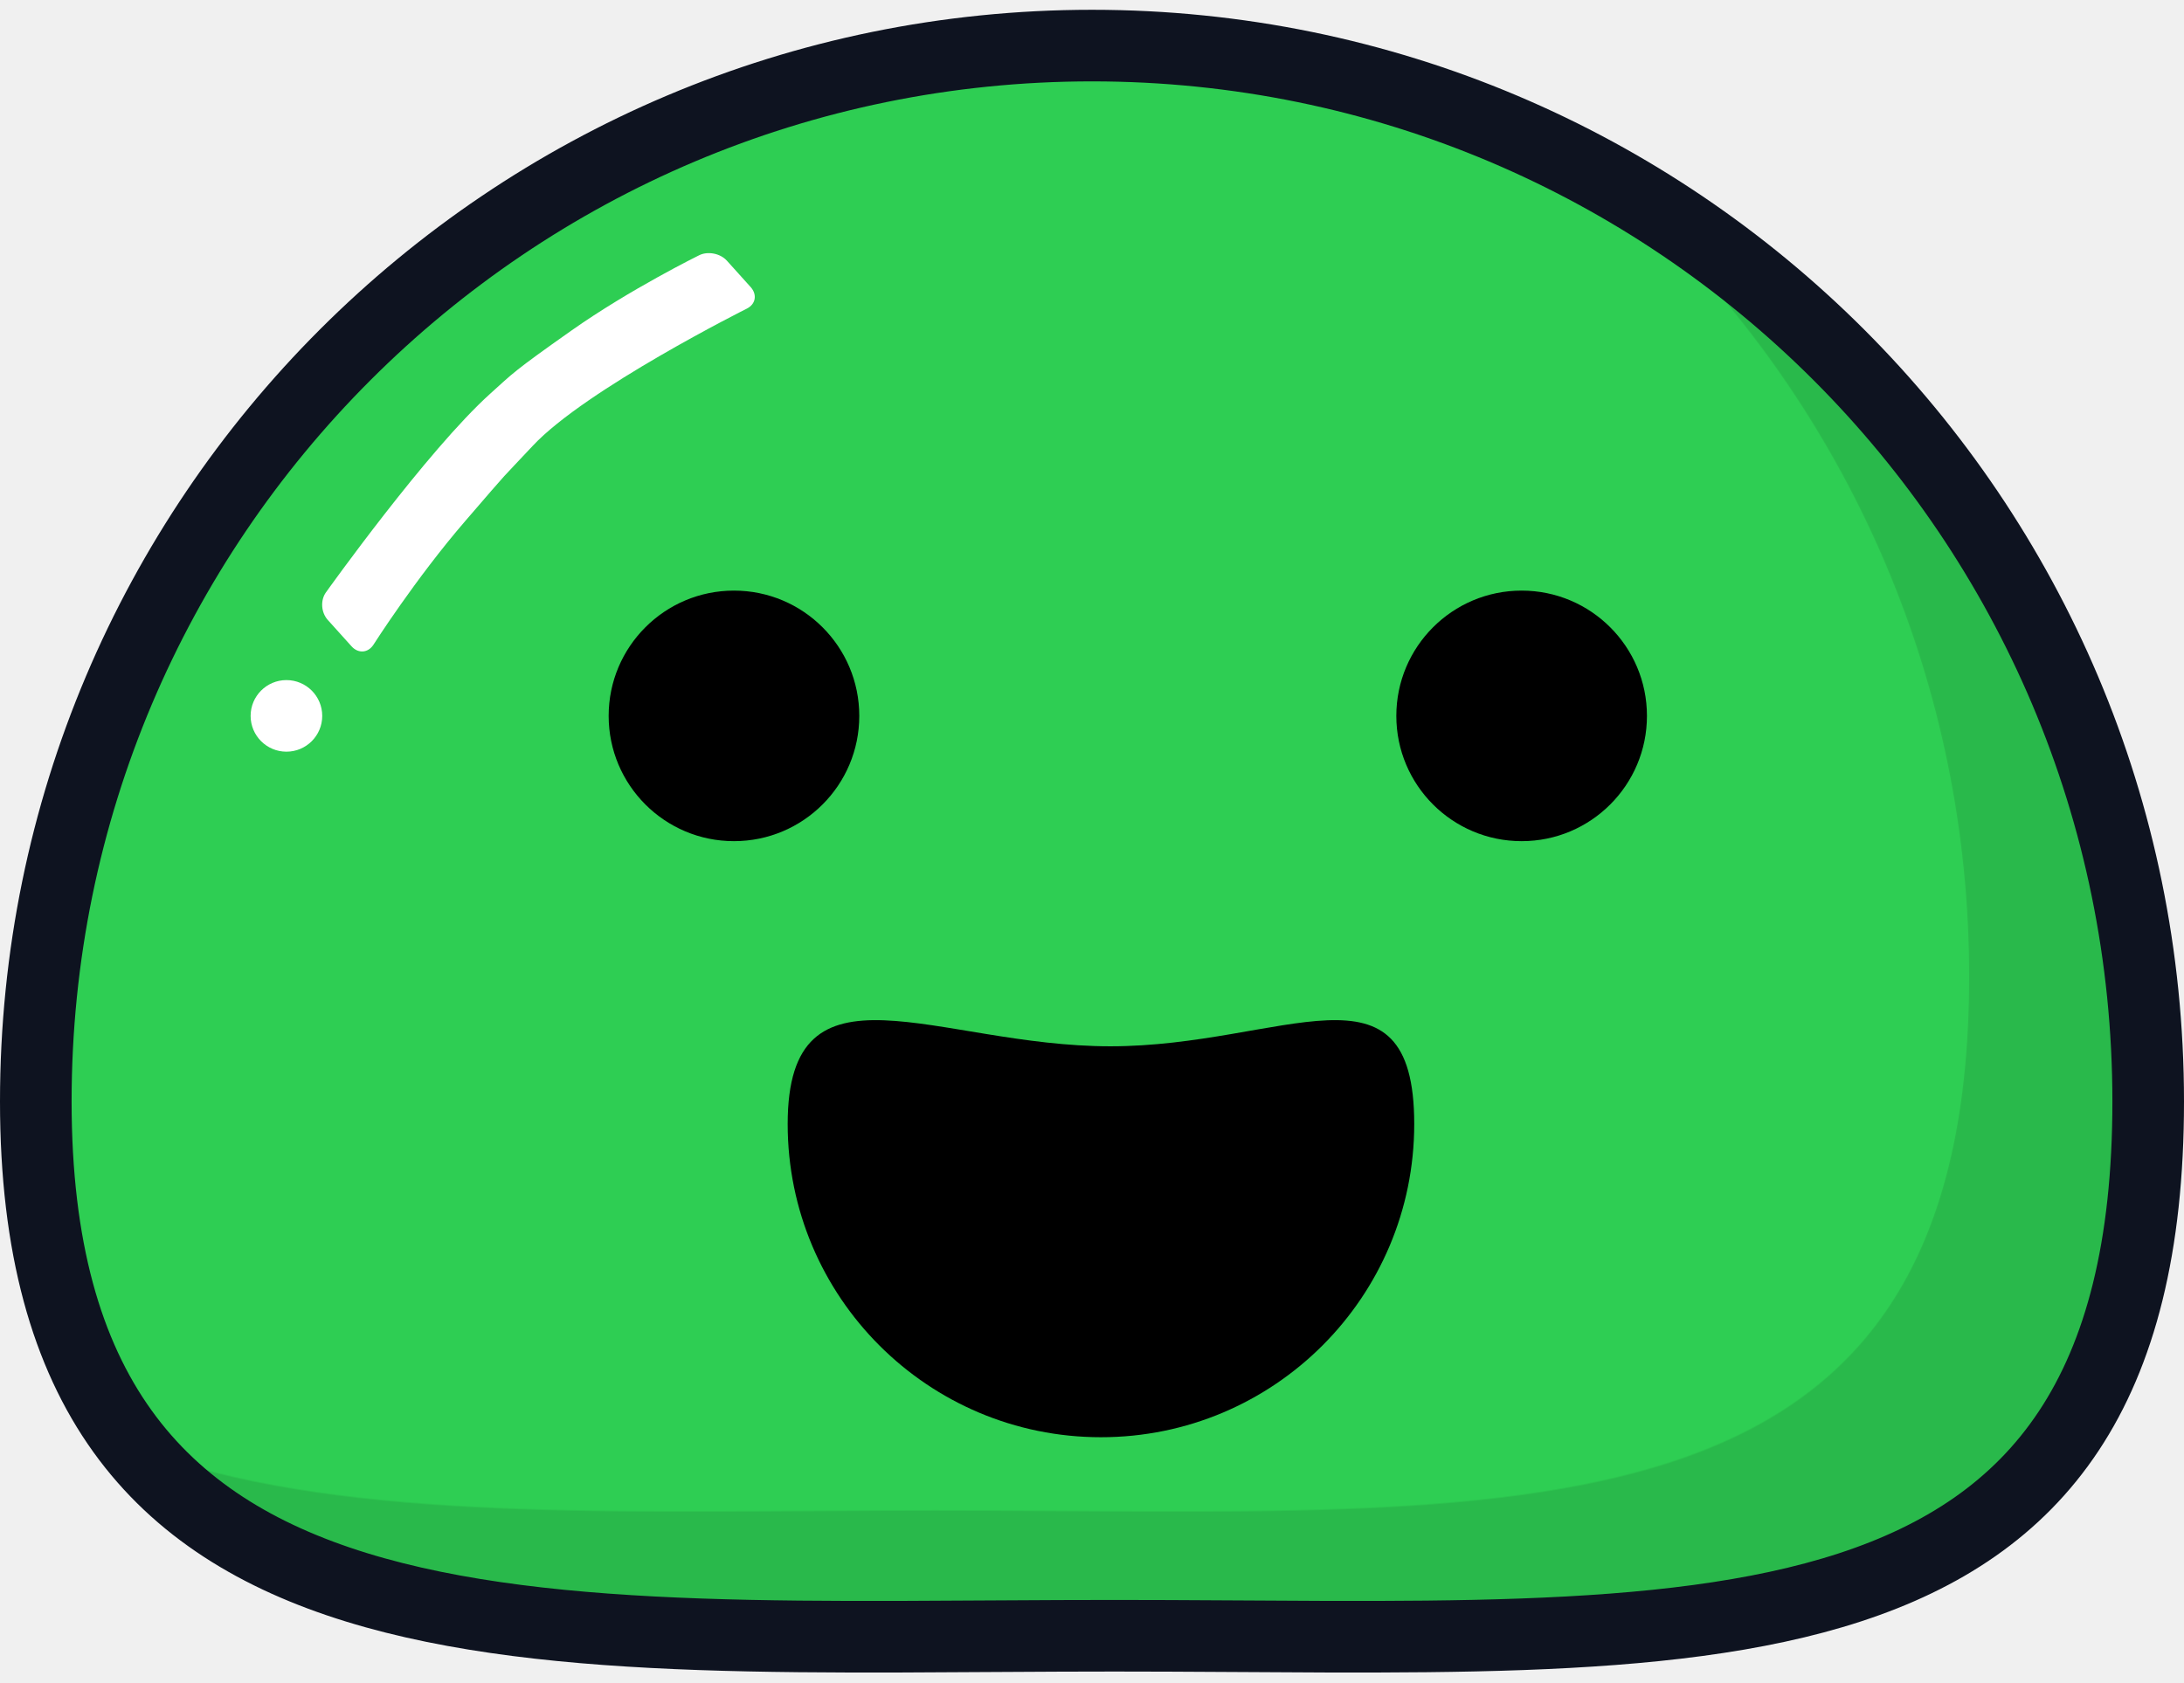
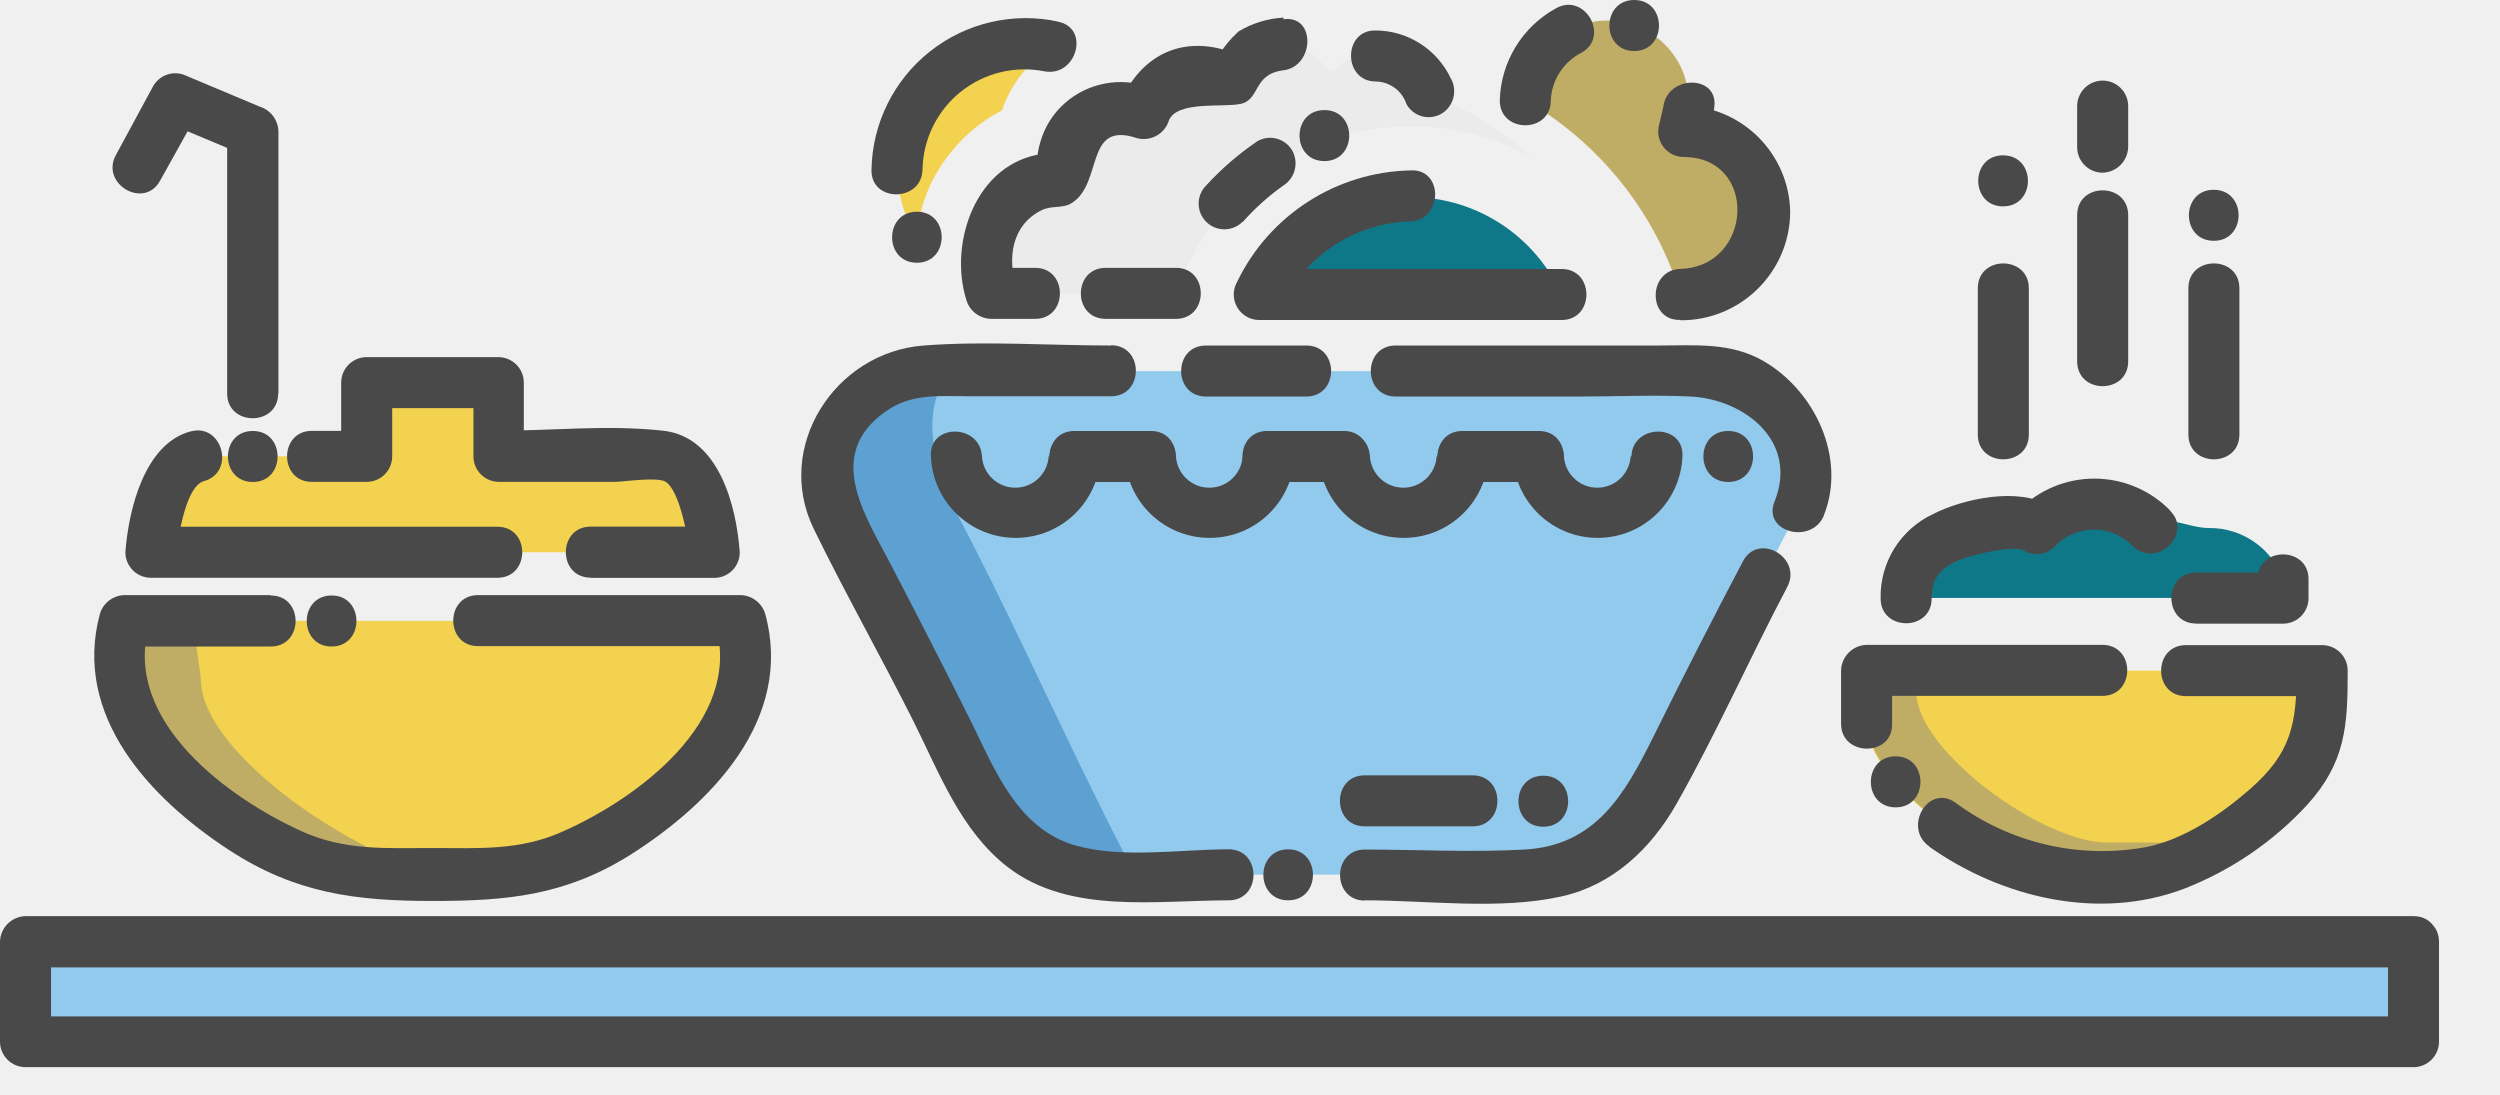
- <svg xmlns="http://www.w3.org/2000/svg" xmlns:xlink="http://www.w3.org/1999/xlink" width="122px" height="94px" viewBox="0 0 122 94" version="1.1">
+ <svg xmlns="http://www.w3.org/2000/svg" t="1659490309101" class="icon" viewBox="0 0 2339 1024" version="1.1" p-id="2533" width="228.418" height="100">
  <defs>
-     <path d="M144.453,104 C177.038,104 203.453,77.585 203.453,45 C203.453,12.415 177.038,-14 144.453,-14 C111.868,-14 114.603,13.675 114.603,46.26 C114.603,78.845 111.868,104 144.453,104 Z" id="path-1" />
-     <filter x="-50%" y="-50%" width="200%" height="200%" filterUnits="objectBoundingBox" id="filter-2">
-       <feOffset dx="7" dy="-10" in="SourceAlpha" result="shadowOffsetInner1" />
-       <feComposite in="shadowOffsetInner1" in2="SourceAlpha" operator="arithmetic" k2="-1" k3="1" result="shadowInnerInner1" />
-       <feColorMatrix values="0 0 0 0 0   0 0 0 0 0   0 0 0 0 0  0 0 0 0.1 0" type="matrix" in="shadowInnerInner1" />
-     </filter>
+     <style type="text/css">@font-face { font-family: feedback-iconfont; src: url("//at.alicdn.com/t/font_1031158_u69w8yhxdu.woff2?t=1630033759944") format("woff2"), url("//at.alicdn.com/t/font_1031158_u69w8yhxdu.woff?t=1630033759944") format("woff"), url("//at.alicdn.com/t/font_1031158_u69w8yhxdu.ttf?t=1630033759944") format("truetype"); }
+ </style>
  </defs>
-   <g id="Page-1" stroke="none" stroke-width="1" fill="none" fill-rule="evenodd">
-     <g id="icon" transform="translate(-98, 2)">
-       <g id="body" transform="translate(159, 45) rotate(-90) translate(-159, -45) ">
-         <use fill="#2ECE53" fill-rule="evenodd" xlink:href="#path-1" />
-         <use fill="black" fill-opacity="1" filter="url(#filter-2)" xlink:href="#path-1" />
-         <use stroke="#0E1320" stroke-width="4" xlink:href="#path-1" />
-       </g>
-       <circle id="left-eye" fill="#000000" cx="139" cy="38" r="7" />
-       <circle id="right-eye" fill="#000000" cx="183" cy="38" r="7" />
-       <g id="light" transform="translate(112, 10)" fill="#FFFFFF">
-         <circle cx="2" cy="28" r="2" />
-         <path d="M12.255,-1.65 C12.115,-2.177 12.446,-2.604 13.012,-2.604 L14.993,-2.604 C15.55,-2.604 16.121,-2.166 16.259,-1.643 C16.259,-1.643 17.428,2.487 17.903,6.458 C18.378,10.429 18.317,10.465 18.317,12.178 C18.317,16.941 16.208,26.439 16.208,26.439 C16.094,26.968 15.559,27.396 14.993,27.396 L13.012,27.396 C12.454,27.396 12.117,26.969 12.257,26.43 C12.257,26.43 13.426,22.229 13.964,17.986 C14.502,13.743 14.31,15.298 14.563,12.372 C14.936,8.061 12.255,-1.65 12.255,-1.65 Z" id="light-line" transform="translate(15.27143, 12.39619) scale(-1, 1) rotate(-48) translate(-15.27143, -12.39619) " />
-       </g>
-       <path d="M159.5,78.305 C169.165,78.305 177,70.47 177,60.805 C177,51.14 169.689,56.462 160.024,56.462 C150.359,56.462 142,51.14 142,60.805 C142,70.47 149.835,78.305 159.5,78.305 Z" id="mouth" fill="#000000" />
-     </g>
-   </g>
+   <path d="M23.985 881.247h2234.083v93.554H23.985z" fill="#92CAEE" p-id="2534" />
+   <path d="M625.524 426.96h-158.708V357.988H343.072v68.972h-158.708c-23.866 0-43.078 69.092-43.078 89.736H668.244c0-20.644-18.973-89.736-42.72-89.736zM693.184 580.895H116.585c-8.472 17.78-1.074 38.543 0 62.29 3.938 70.524 148.804 175.175 221.594 175.175H471.351c72.91 0 217.776-104.652 221.594-175.175 1.313-23.747 8.83-44.51 0.239-62.29z" fill="#F3D24F" p-id="2535" />
+   <path d="M188.182 639.366c-1.313-21.718-8.234-41.288-3.341-58.471H117.181c-9.666 17.78-1.313 38.543 0 62.29 4.296 70.524 167.777 175.175 249.875 175.175h40.214c-91.168-26.61-215.151-115.63-219.089-178.994z" fill="#BFAD65" p-id="2536" />
+   <path d="M253.336 556.79H116.585a24.582 24.582 0 0 0-23.15 17.661c-25.656 95.463 47.135 172.669 120.761 220.759 62.648 40.93 119.329 47.732 190.927 47.732 68.734 0 123.625-4.893 184.483-43.078C665.499 751.774 742.705 672.659 715.976 574.451a24.701 24.701 0 0 0-23.269-17.661H447.246c-30.906 0-30.906 47.732 0 47.732h245.938l-23.15-17.661c23.866 88.304-73.745 160.14-143.195 190.927-40.333 18.377-79.354 15.632-122.312 15.632s-81.979 2.625-122.193-15.632c-69.092-31.264-167.061-103.1-143.195-190.927l-22.553 18.019h136.751c30.906 0 31.026-47.732 0-47.732z" fill="#49494A" p-id="2537" />
+   <path d="M310.256 604.88c30.906 0 31.026-47.732 0-47.732s-31.026 47.732 0 47.732zM177.92 403.691c-43.197 11.933-57.755 74.103-60.619 113.005a23.866 23.866 0 0 0 23.866 23.866H465.384c30.906 0 31.026-47.732 0-47.732H141.286l23.866 23.866c1.909-15.513 8.711-61.932 25.775-66.586 29.713-8.353 17.064-54.772-12.768-46.419z" fill="#49494A" p-id="2538" />
+   <path d="M236.511 450.945c30.906 0 31.026-47.732 0-47.732s-31.026 47.732 0 47.732z" fill="#49494A" p-id="2539" />
+   <path d="M552.614 540.681H668.244a23.866 23.866 0 0 0 23.866-23.866c-3.222-44.748-19.928-108.112-71.598-113.84s-103.816 0-154.293 0l23.866 23.866V357.988a23.866 23.866 0 0 0-23.866-23.866H343.072a23.866 23.866 0 0 0-23.866 23.866v68.972l23.866-23.866h-51.312c-30.906 0-30.906 47.732 0 47.732h51.312a23.866 23.866 0 0 0 23.866-23.866V357.988l-23.866 23.866h123.744l-23.866-23.866v68.972a23.866 23.866 0 0 0 23.866 23.866h108.351c8.234 0 39.975-5.012 47.732 0 12.768 8.472 20.644 50.118 21.837 65.75l23.866-23.866h-115.988c-30.906 0-31.026 47.732 0 47.732zM2258.068 857.142H23.866a24.462 24.462 0 0 0-23.866 23.866v93.554a23.866 23.866 0 0 0 23.866 23.866h2234.202a23.866 23.866 0 0 0 23.866-23.866v-93.315c0-30.906-47.732-31.026-47.732 0v93.554l23.866-23.866H23.866l23.866 23.866v-93.554l-23.866 23.866h2234.202c30.906 0.119 31.026-47.97 0-47.97z" fill="#49494A" p-id="2540" />
+   <path d="M2066.902 494.023c-21.36 0-40.453-14.558-53.698 0a72.552 72.552 0 0 0-107.396 0c-13.365-14.558-32.458 0-53.698 0a72.791 72.791 0 0 0-68.495 47.732v17.661H2135.994v-17.541a72.91 72.91 0 0 0-69.092-47.851z" fill="#0F7888" p-id="2541" />
+   <path d="M2172.628 627.433h-426.244v49.999c1.193 56.801 119.329 140.928 178.159 140.928h69.569c58.591 0 176.965-83.53 178.159-140.928 0.477-18.735 0.358-30.429 0.358-49.999z" fill="#F3D24F" p-id="2542" />
+   <path d="M2040.53 788.289h-69.569c-58.591 0-176.965-84.127-178.159-140.809v-20.047h-45.584v49.999c1.193 56.801 119.329 140.928 178.159 140.928h69.569c30.429 0 76.967-22.792 114.914-52.505a160.737 160.737 0 0 1-69.33 22.434z" fill="#BFAD65" p-id="2543" />
+   <path d="M1967.024 603.329h-220.64a24.582 24.582 0 0 0-23.866 23.866v49.999c0 30.906 48.567 31.026 47.732 0v-49.999l-23.866 23.866h220.64c30.906 0 31.026-47.732 0-47.732z" fill="#49494A" p-id="2544" />
+   <path d="M1805.094 792.227c67.66 47.732 158.708 69.688 238.659 39.14a309.421 309.421 0 0 0 114.914-78.399c35.799-39.617 37.947-73.865 37.827-125.534a23.866 23.866 0 0 0-23.866-23.866h-127.444c-30.906 0-31.026 47.732 0 47.732h127.444l-23.866-23.866c0 49.641-4.893 77.087-43.794 110.976-26.61 23.269-61.574 47.016-96.657 54.056a230.425 230.425 0 0 1-178.994-41.646c-25.417-17.78-49.522 23.866-23.866 41.407zM1773.591 755.354c30.906 0 30.906-47.732 0-47.732s-31.026 47.732 0 47.732zM2030.149 477.317a99.401 99.401 0 0 0-141.405 0l29.116-3.699c-28.162-18.257-80.667-7.279-109.186 7.279a85.201 85.201 0 0 0-49.164 78.996c0 30.906 47.732 31.026 47.732 0 0-21.002 10.143-30.906 32.1-38.185 9.188-2.983 44.748-11.933 53.937-6.682a23.866 23.866 0 0 0 29.116-3.699 50.476 50.476 0 0 1 73.387 0c22.673 21.002 56.681-12.888 34.009-34.009zM2054.134 583.52H2135.994a23.866 23.866 0 0 0 23.866-23.866v-17.78c0-30.906-47.732-30.906-47.732 0v17.661l23.866-23.866h-81.263c-30.906 0-30.906 47.732 0 47.732zM2095.183 406.555V269.684c0-30.906-47.732-31.026-47.732 0v136.871c0 30.906 47.732 30.906 47.732 0zM2071.198 225.294c30.906 0 31.026-47.732 0-47.732s-31.026 47.732 0 47.732zM1898.171 406.555V269.684c0-30.906-47.732-31.026-47.732 0v136.871c0 30.906 47.732 30.906 47.732 0zM1991.128 338.06V201.308c0-30.906-47.732-31.026-47.732 0v136.751c0 31.026 47.732 31.026 47.732 0zM1991.128 137.706V99.282a23.866 23.866 0 0 0-47.732 0v38.424a23.866 23.866 0 0 0 23.866 23.866 24.582 24.582 0 0 0 23.866-23.866zM1874.066 193.075c31.026 0 31.026-47.732 0-47.732s-30.906 47.732 0 47.732z" fill="#49494A" p-id="2545" />
+   <path d="M1319.543 118.136a230.305 230.305 0 0 1 114.675 30.31 329.11 329.11 0 0 0-34.128-27.326 314.433 314.433 0 0 0-68.018-35.799 53.102 53.102 0 0 0-85.201-19.331h-5.012a53.221 53.221 0 0 0-95.463 7.876 52.863 52.863 0 0 0-29.116-8.711 53.46 53.46 0 0 0-51.312 39.856 51.908 51.908 0 0 0-21.957-4.893A53.579 53.579 0 0 0 990.433 153.696a47.732 47.732 0 0 0 1.074 10.262l-3.103 3.222h-5.012c-29.594 0-85.32 45.226-60.381 107.396H1100.216A232.453 232.453 0 0 1 1319.543 118.136z" fill="#ECEBEB" p-id="2546" />
+   <path d="M1239.115 150.713c30.906 0 31.026-47.732 0-47.732s-31.026 47.732 0 47.732zM1162.864 207.514a223.384 223.384 0 0 1 37.589-33.77 24.582 24.582 0 0 0 8.592-32.816 23.866 23.866 0 0 0-32.816-8.711 274.457 274.457 0 0 0-47.732 41.288 23.866 23.866 0 0 0 34.009 34.009z" fill="#49494A" p-id="2547" />
+   <path d="M1460.948 275.651a155.128 155.128 0 0 0-282.81 0z" fill="#0F7888" p-id="2548" />
+   <path d="M1319.543 159.424A184.483 184.483 0 0 0 1157.494 263.598a23.866 23.866 0 0 0 20.763 35.799h282.81c30.906 0 30.906-47.732 0-47.732H1178.138l20.763 35.799a136.274 136.274 0 0 1 120.642-80.309c30.787-1.551 31.026-49.641 0-47.732z" fill="#49494A" p-id="2549" />
+   <path d="M1599.012 347.248H862.751c-59.665 0-110.499 79.354-84.366 128.398 39.737 74.223 94.628 181.38 132.455 257.513 22.434 45.464 62.529 85.201 121.835 85.201h396.531c59.665 0 99.401-39.737 121.955-85.201 37.708-76.132 92.719-183.29 132.336-257.513 26.252-49.044-24.82-128.398-84.485-128.398z" fill="#92CAEE" p-id="2550" />
+   <path d="M1027.425 750.342C985.302 665.499 937.809 560.132 893.538 477.317c-19.093-35.799-35.202-99.521-2.148-130.069h-28.639c-59.665 0-110.499 79.354-84.366 128.398 39.737 74.223 94.628 181.38 132.455 257.513 22.434 45.464 62.529 85.201 121.835 85.201H1062.03c-10.978-21.002-21.718-41.885-34.605-68.018z" fill="#5DA1D3" p-id="2551" />
+   <path d="M1222.17 323.263h-93.912c-30.906 0-30.906 47.732 0 47.732h93.912c30.906 0 31.026-47.732 0-47.732zM1706.409 482.09c21.241-53.221-7.995-116.227-56.443-144.269-30.668-17.78-64.199-14.558-98.208-14.558h-246.057c-30.906 0-30.906 47.732 0 47.732h173.147c34.248 0 68.972-1.671 103.1 0 49.999 2.625 100.833 41.765 78.399 98.089-11.933 28.758 34.963 41.169 46.3 12.768zM1276.823 842.345c59.665 0 126.131 9.308 184.364-3.699 47.732-10.62 83.53-44.629 107.396-86.633 37.35-65.87 68.256-136.035 103.578-202.86 14.439-27.326-27.088-51.67-41.527-23.866q-42.839 81.263-83.53 163.6c-26.968 54.175-53.937 102.265-121 105.964-49.402 2.745-99.64 0-149.162 0-30.906 0-30.906 47.732 0 47.732zM1205.226 842.345c30.906 0 30.906-47.732 0-47.732s-31.026 47.732 0 47.732zM1039.477 323.263c-57.875 0-117.659-4.415-175.295 0-83.53 6.324-140.212 95.463-102.742 171.715 29.594 60.739 62.887 119.329 93.315 180.068 23.866 47.732 44.39 102.862 88.662 136.632 57.278 43.794 138.422 30.668 206.082 30.668 31.026 0 31.026-47.732 0-47.732-44.987 0-99.759 8.83-143.195-3.58C952.248 775.64 930.768 720.271 908.692 675.404q-35.799-71.598-73.149-143.195c-23.866-46.896-65.512-104.771-8.114-146.417 24.94-18.138 50.238-15.035 79.235-15.035h132.813c30.906 0 31.026-47.732 0-47.732z" fill="#49494A" p-id="2552" />
+   <path d="M1572.163 275.651a6.682 6.682 0 0 0-1.551 0z" fill="#ECEBEB" p-id="2553" />
+   <path d="M1650.92 202.86a76.49 76.49 0 0 0-72.314-80.428H1575.146a74.581 74.581 0 0 0 4.773-22.673 76.49 76.49 0 0 0-152.861-7.995 10.262 10.262 0 0 1 0 1.909 296.772 296.772 0 0 1 34.725 23.031 318.728 318.728 0 0 1 110.499 158.589 76.371 76.371 0 0 0 78.638-72.433z" fill="#BFAD65" p-id="2554" />
+   <path d="M1455.817 7.756a101.311 101.311 0 0 0-52.624 86.275c0 30.906 47.732 30.906 47.732 0A52.624 52.624 0 0 1 1479.683 49.283c26.968-15.155 2.864-56.681-23.866-41.527zM1528.966 47.732c30.906 0 30.906-47.732 0-47.732s-31.026 47.732 0 47.732zM1572.163 299.636a102.027 102.027 0 0 0 102.742-101.191A101.311 101.311 0 0 0 1575.146 98.805l23.269 30.429a181.738 181.738 0 0 0 5.489-29.116c3.938-30.548-44.152-30.31-47.732 0l-3.819 16.348a23.866 23.866 0 0 0 22.792 30.429c70.046 0 65.154 102.623-2.864 104.652-30.906 0.955-31.026 49.044 0 47.732zM1034.465 298.323h65.75c30.906 0 31.026-47.732 0-47.732h-65.75c-30.906 0-31.026 47.732 0 47.732z" fill="#49494A" p-id="2555" />
+   <path d="M1200.93 16.467a91.168 91.168 0 0 0-42.243 13.007 109.664 109.664 0 0 0-19.57 23.866h23.866c-50.118-23.866-95.463-5.847-115.988 45.226l29.474-16.706a79.115 79.115 0 0 0-80.786 15.155 76.013 76.013 0 0 0-22.315 35.799 60.858 60.858 0 0 0-2.864 20.644c-1.313-5.728 33.412-13.126 5.966-9.666-63.722 8.114-88.781 83.53-72.552 136.155A24.582 24.582 0 0 0 927.546 298.323h40.93c30.906 0 30.906-47.732 0-47.732h-40.93l23.15 17.661c-8.234-27.088-4.057-57.875 23.866-71.598 9.188-4.535 19.689-1.551 27.565-6.324 30.548-18.257 11.933-78.041 61.932-60.977a24.701 24.701 0 0 0 29.594-16.706c7.637-18.496 49.88-11.933 66.824-15.393 18.854-3.819 11.336-27.923 40.333-31.503s30.668-51.908 0-47.732zM1357.49 73.626a78.041 78.041 0 0 0-70.285-45.106c-30.906-0.835-30.906 47.732 0 47.732a30.787 30.787 0 0 1 28.758 21.36 23.866 23.866 0 0 0 32.816 8.711 24.701 24.701 0 0 0 8.711-32.935z" fill="#49494A" p-id="2556" />
+   <path d="M937.331 103.339a117.062 117.062 0 0 1 46.538-59.665 119.329 119.329 0 0 0-26.252-3.103 118.017 118.017 0 0 0-99.759 181.261 137.945 137.945 0 0 1 23.866-68.614 150.474 150.474 0 0 1 55.607-49.88z" fill="#F3D24F" p-id="2557" />
+   <path d="M857.858 245.818c30.906 0 30.906-47.732 0-47.732s-31.026 47.732 0 47.732zM990.433 20.286a144.269 144.269 0 0 0-175.056 138.303c-1.074 31.026 47.016 30.906 47.732 0a95.463 95.463 0 0 1 113.959-91.884c30.19 5.728 43.197-40.572 12.768-46.419zM981.125 426.96a31.264 31.264 0 0 1-62.409 0c-1.671-30.787-49.76-31.026-47.732 0a79.354 79.354 0 0 0 158.589 0c1.671-30.906-46.419-30.906-47.732 0zM1162.625 426.96a31.264 31.264 0 0 1-62.409 0c-1.671-30.787-49.76-31.026-47.732 0a79.354 79.354 0 0 0 158.589 0c1.671-30.906-46.419-30.906-47.732 0zM1344.125 426.96a31.264 31.264 0 0 1-62.409 0c-1.671-30.787-49.76-31.026-47.732 0a79.354 79.354 0 0 0 158.589 0c1.671-30.906-46.419-30.906-47.732 0zM1525.625 426.96a31.264 31.264 0 0 1-62.409 0c-1.671-30.787-49.76-31.026-47.732 0a79.354 79.354 0 0 0 158.589 0c1.671-30.906-46.419-30.906-47.732 0zM1377.418 725.403H1276.823c-30.906 0-30.906 47.732 0 47.732h100.953c30.906 0 31.026-47.732 0-47.732zM1443.884 773.492c31.026 0 31.026-47.732 0-47.732s-30.906 47.732 0 47.732z" fill="#49494A" p-id="2558" />
+   <path d="M1005.23 450.945h71.598c30.906 0 30.906-47.732 0-47.732h-71.598c-30.906 0-31.026 47.732 0 47.732zM1185.656 450.945h71.598c30.906 0 31.026-47.732 0-47.732h-71.598c-30.906 0-31.026 47.732 0 47.732zM1368.229 450.945h71.598c30.906 0 30.906-47.732 0-47.732h-71.598c-30.906 0-31.026 47.732 0 47.732zM1616.912 450.945c31.026 0 31.026-47.732 0-47.732s-30.906 47.732 0 47.732zM260.496 368.131V122.909a24.94 24.94 0 0 0-17.541-23.15l-71.598-30.071a23.866 23.866 0 0 0-28.162 11.098l-34.725 64.199c-14.916 27.088 26.61 51.431 41.407 23.866l35.799-64.199-27.207 11.098 71.598 29.952-17.541-22.792v245.222c0 30.906 47.732 30.906 47.732 0z" fill="#49494A" p-id="2559" />
</svg>
